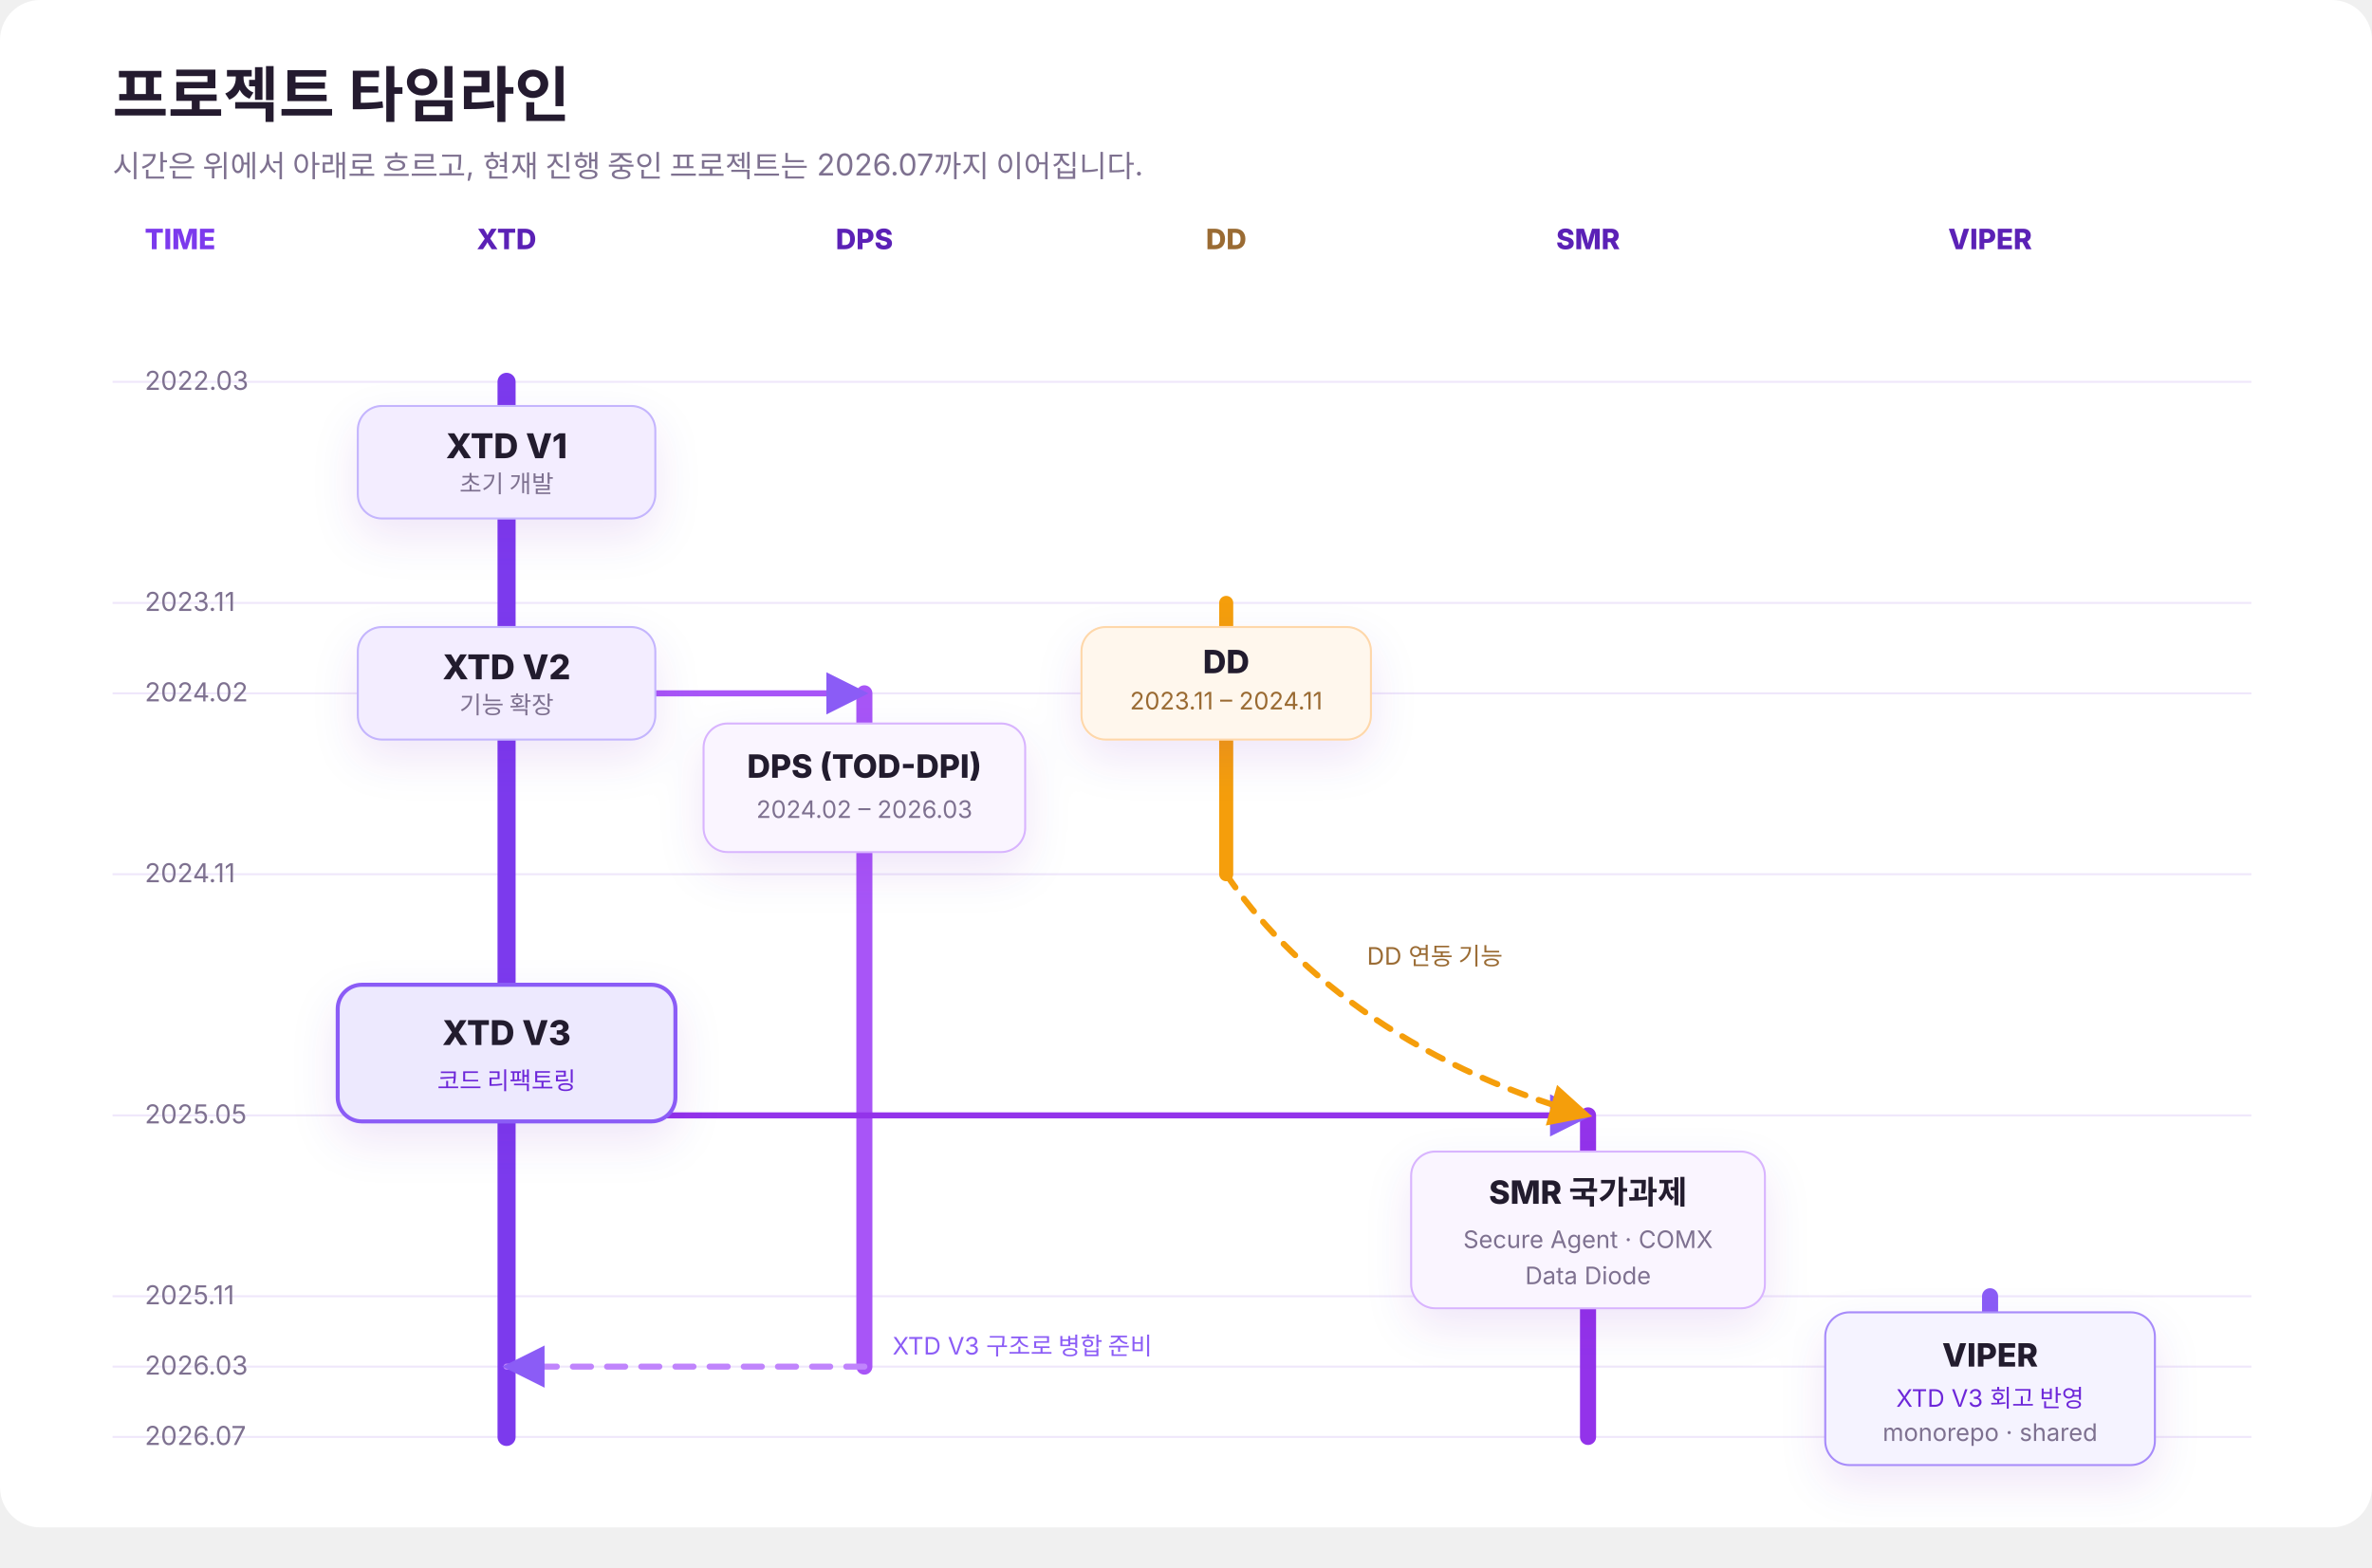
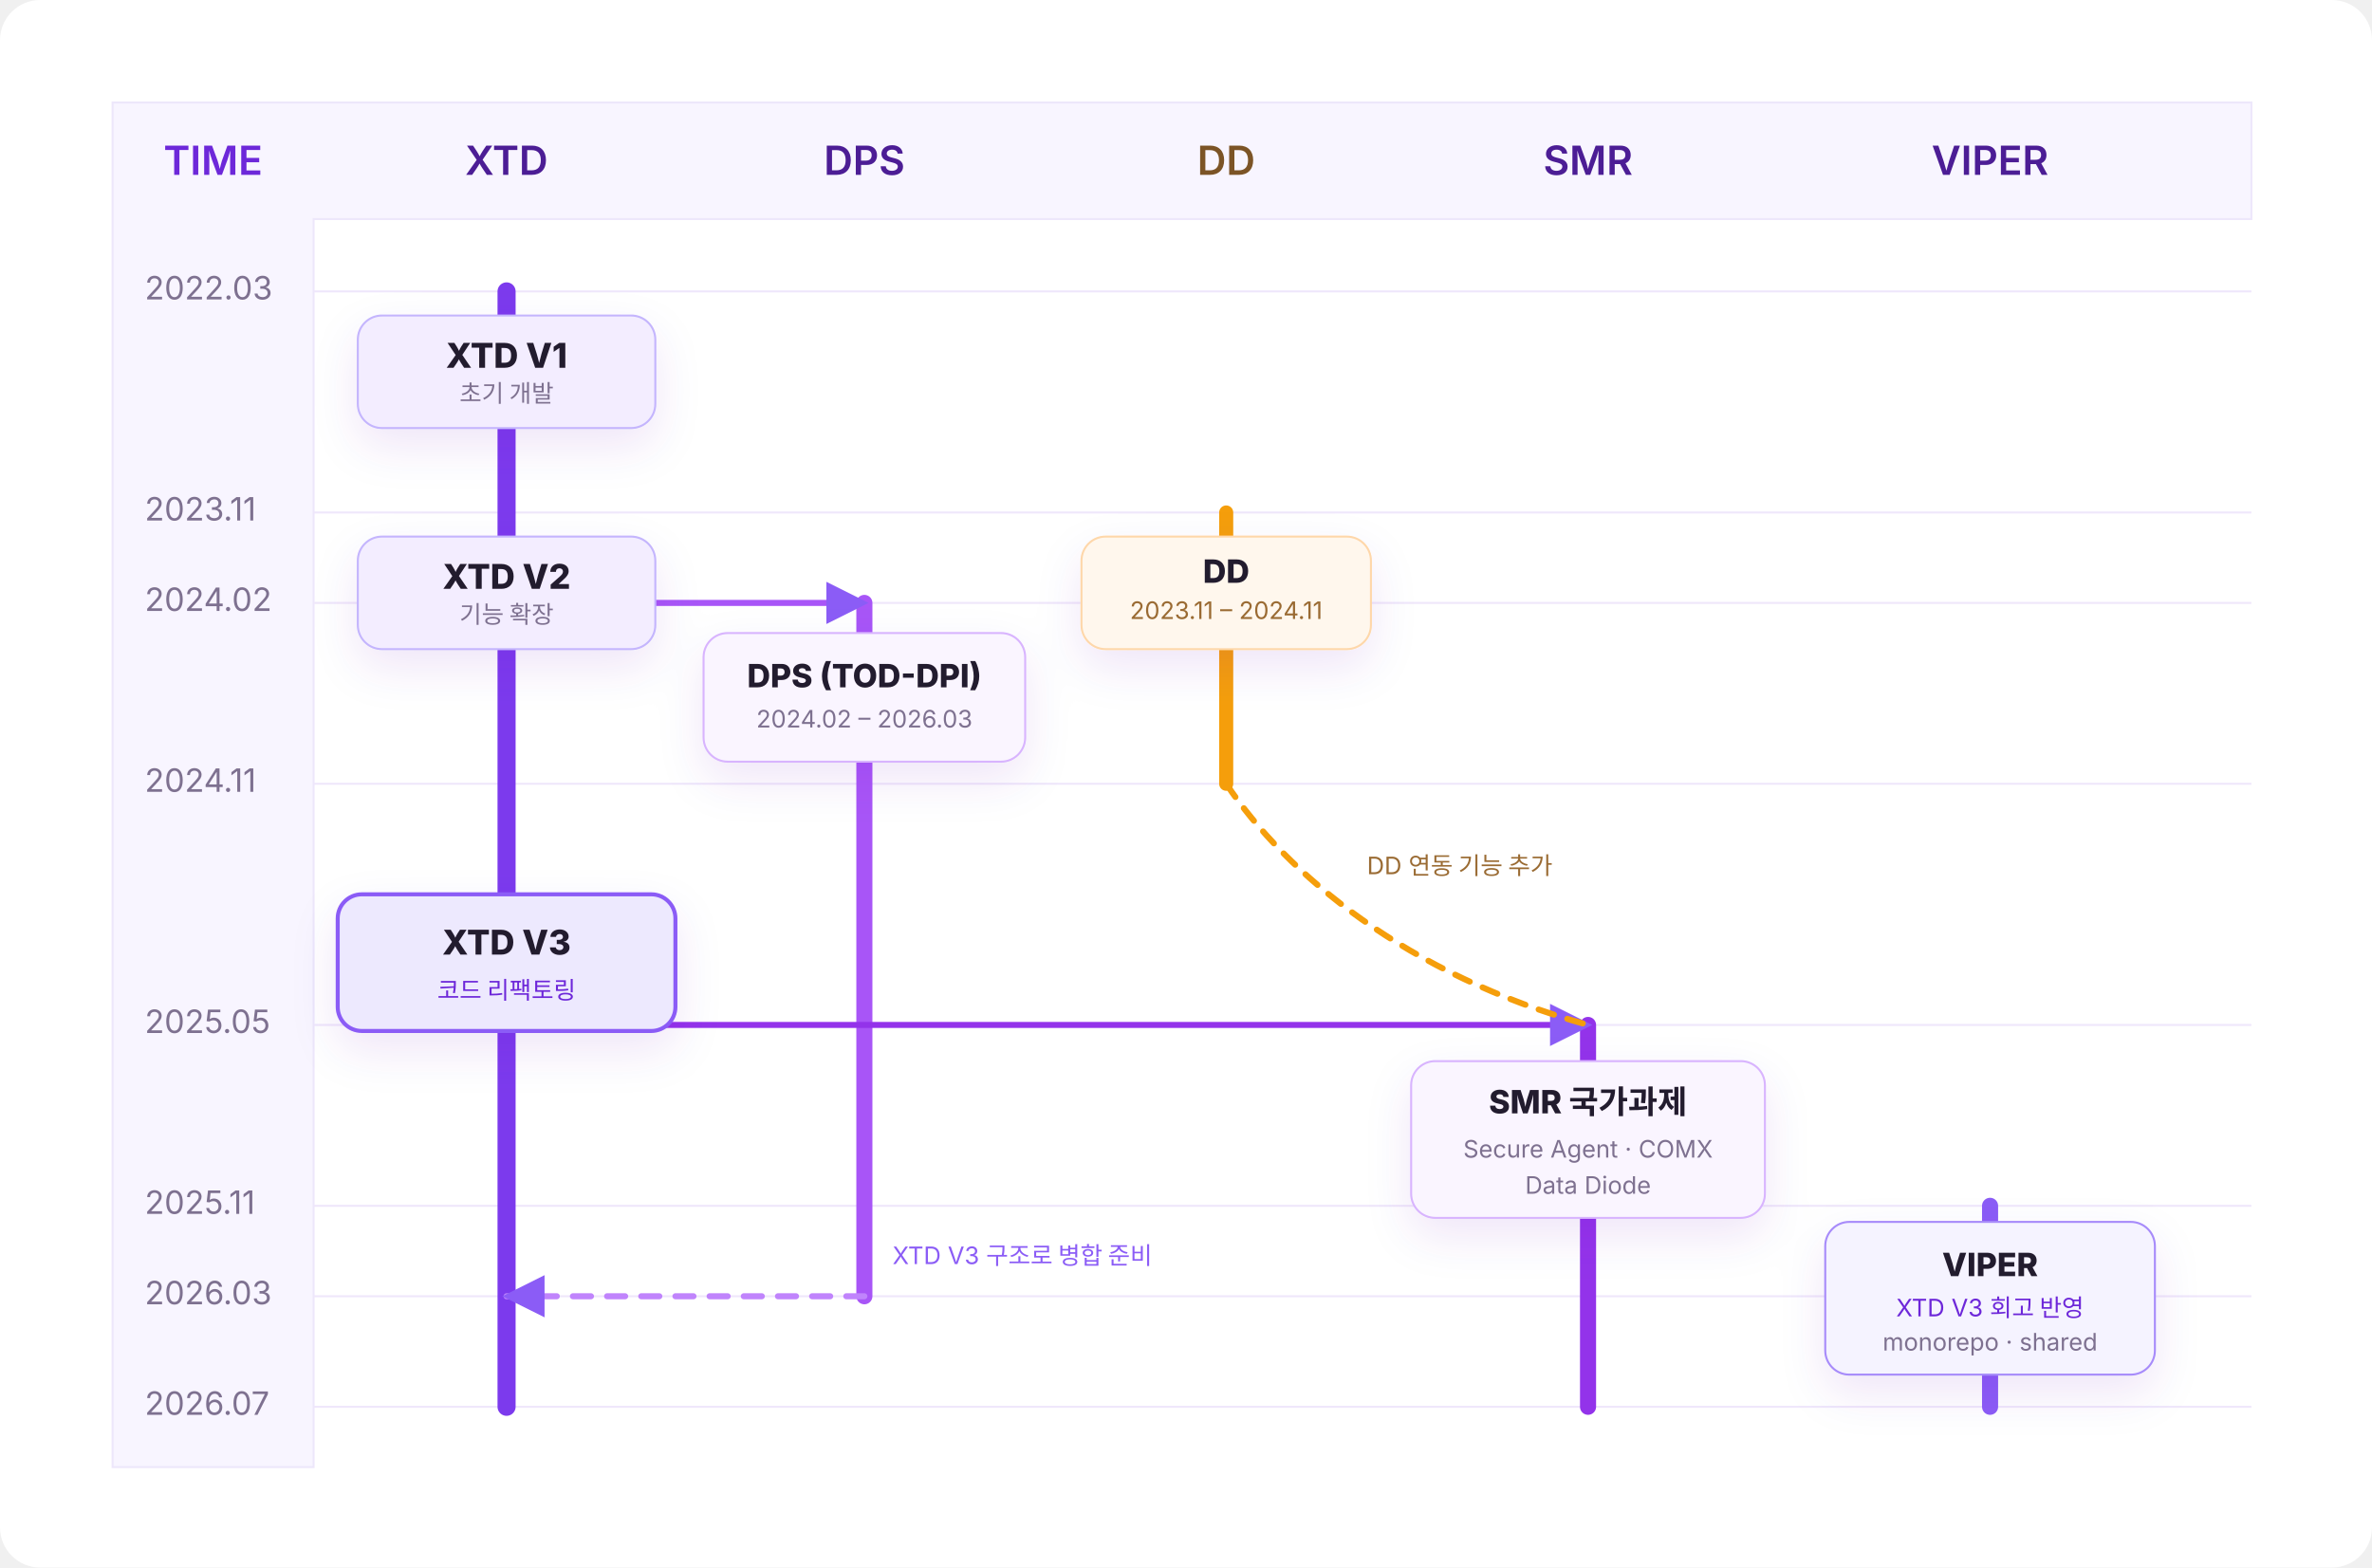
- <svg xmlns="http://www.w3.org/2000/svg" viewBox="0 0 1180 780" role="img" aria-labelledby="title desc">
+ <svg xmlns="http://www.w3.org/2000/svg" viewBox="0 0 1180 780" preserveAspectRatio="xMidYMid meet" role="img" aria-labelledby="title desc">
  <defs>
    <marker id="arrow-purple" viewBox="0 0 10 10" refX="9" refY="5" markerWidth="7" markerHeight="7" orient="auto-start-reverse">
      <path d="M 0 0 L 10 5 L 0 10 z" fill="#8b5cf6" />
    </marker>
    <marker id="arrow-amber" viewBox="0 0 10 10" refX="9" refY="5" markerWidth="7" markerHeight="7" orient="auto-start-reverse">
      <path d="M 0 0 L 10 5 L 0 10 z" fill="#f59e0b" />
    </marker>
    <filter id="softShadow" x="-12%" y="-12%" width="124%" height="138%">
      <feDropShadow dx="0" dy="9" stdDeviation="11" flood-color="#5b21b6" flood-opacity="0.10" />
    </filter>
  </defs>
-   <rect width="1180" height="760" rx="20" fill="#ffffff" />
-   <text x="56" y="58" fill="#241b2f" font-family="-apple-system, BlinkMacSystemFont, 'Noto Sans KR', sans-serif" font-size="30" font-weight="800">프로젝트 타임라인</text>
-   <text x="56" y="88" fill="#7e7190" font-family="-apple-system, BlinkMacSystemFont, 'Noto Sans KR', sans-serif" font-size="15">시간은 위에서 아래로 흐르고, 현재 진행 중인 프로젝트는 2026.07까지 이어집니다.</text>
-   <g font-family="-apple-system, BlinkMacSystemFont, 'Noto Sans KR', sans-serif">
-     <text x="72" y="124" fill="#7c3aed" font-size="14" font-weight="800">TIME</text>
-     <text x="252" y="124" fill="#5b21b6" font-size="14" font-weight="800" text-anchor="middle">XTD</text>
-     <text x="430" y="124" fill="#5b21b6" font-size="14" font-weight="800" text-anchor="middle">DPS</text>
-     <text x="610" y="124" fill="#9a6b33" font-size="14" font-weight="800" text-anchor="middle">DD</text>
-     <text x="790" y="124" fill="#5b21b6" font-size="14" font-weight="800" text-anchor="middle">SMR</text>
-     <text x="990" y="124" fill="#5b21b6" font-size="14" font-weight="800" text-anchor="middle">VIPER</text>
-   </g>
-   <g stroke="#efe7fb" stroke-width="1">
-     <line x1="56" y1="190" x2="1120" y2="190" />
-     <line x1="56" y1="300" x2="1120" y2="300" />
-     <line x1="56" y1="345" x2="1120" y2="345" />
-     <line x1="56" y1="435" x2="1120" y2="435" />
-     <line x1="56" y1="555" x2="1120" y2="555" />
-     <line x1="56" y1="645" x2="1120" y2="645" />
-     <line x1="56" y1="680" x2="1120" y2="680" />
-     <line x1="56" y1="715" x2="1120" y2="715" />
-   </g>
-   <g font-family="-apple-system, BlinkMacSystemFont, 'Noto Sans KR', sans-serif" fill="#7e7190" font-size="13">
-     <text x="72" y="194">2022.03</text>
-     <text x="72" y="304">2023.11</text>
-     <text x="72" y="349">2024.02</text>
-     <text x="72" y="439">2024.11</text>
-     <text x="72" y="559">2025.05</text>
-     <text x="72" y="649">2025.11</text>
-     <text x="72" y="684">2026.03</text>
-     <text x="72" y="719">2026.07</text>
-   </g>
-   <g fill="none" stroke-linecap="round" stroke-linejoin="round">
-     <line x1="252" y1="190" x2="252" y2="715" stroke="#7c3aed" stroke-width="9" />
-     <line x1="430" y1="345" x2="430" y2="680" stroke="#a855f7" stroke-width="8" />
-     <line x1="610" y1="300" x2="610" y2="435" stroke="#f59e0b" stroke-width="7" />
-     <line x1="790" y1="555" x2="790" y2="715" stroke="#9333ea" stroke-width="8" />
-     <line x1="990" y1="645" x2="990" y2="715" stroke="#8b5cf6" stroke-width="8" />
-     <path d="M 252 345 C 300 345, 350 345, 430 345" stroke="#a855f7" stroke-width="3" marker-end="url(#arrow-purple)" />
-     <path d="M 252 555 C 420 555, 610 555, 790 555" stroke="#9333ea" stroke-width="3" marker-end="url(#arrow-purple)" />
-     <path d="M 610 435 C 640 480, 700 530, 790 555" stroke="#f59e0b" stroke-width="3" stroke-dasharray="8 7" marker-end="url(#arrow-amber)" />
-     <path d="M 430 680 C 370 680, 310 680, 252 680" stroke="#c084fc" stroke-width="3" stroke-dasharray="9 8" marker-end="url(#arrow-purple)" />
-   </g>
-   <g filter="url(#softShadow)" font-family="-apple-system, BlinkMacSystemFont, 'Noto Sans KR', sans-serif">
-     <rect x="178" y="202" width="148" height="56" rx="12" fill="#f3edff" stroke="#c4b5fd" />
-     <text x="252" y="228" text-anchor="middle" fill="#241b2f" font-size="17" font-weight="800">XTD V1</text>
-     <text x="252" y="245" text-anchor="middle" fill="#7e7190" font-size="12">초기 개발</text>
-     <rect x="178" y="312" width="148" height="56" rx="12" fill="#f3edff" stroke="#c4b5fd" />
-     <text x="252" y="338" text-anchor="middle" fill="#241b2f" font-size="17" font-weight="800">XTD V2</text>
-     <text x="252" y="355" text-anchor="middle" fill="#7e7190" font-size="12">기능 확장</text>
-     <rect x="168" y="490" width="168" height="68" rx="12" fill="#ede9fe" stroke="#8b5cf6" stroke-width="2" />
-     <text x="252" y="520" text-anchor="middle" fill="#241b2f" font-size="17" font-weight="800">XTD V3</text>
-     <text x="252" y="542" text-anchor="middle" fill="#6d28d9" font-size="12">코드 리팩토링</text>
-     <rect x="350" y="360" width="160" height="64" rx="12" fill="#faf5ff" stroke="#d8b4fe" />
-     <text x="430" y="387" text-anchor="middle" fill="#241b2f" font-size="16" font-weight="800">DPS (TOD-DPI)</text>
-     <text x="430" y="407" text-anchor="middle" fill="#7e7190" font-size="12">2024.02 – 2026.03</text>
-     <rect x="538" y="312" width="144" height="56" rx="12" fill="#fff7ed" stroke="#fed7aa" />
-     <text x="610" y="335" text-anchor="middle" fill="#241b2f" font-size="16" font-weight="800">DD</text>
-     <text x="610" y="353" text-anchor="middle" fill="#9a6b33" font-size="12">2023.11 – 2024.11</text>
-     <rect x="702" y="573" width="176" height="78" rx="12" fill="#faf5ff" stroke="#d8b4fe" />
-     <text x="790" y="599" text-anchor="middle" fill="#241b2f" font-size="16" font-weight="800">SMR 국가과제</text>
-     <text x="790" y="621" text-anchor="middle" fill="#7e7190" font-size="12">Secure Agent · COMX</text>
-     <text x="790" y="639" text-anchor="middle" fill="#7e7190" font-size="12">Data Diode</text>
-     <rect x="908" y="653" width="164" height="76" rx="12" fill="#f5f3ff" stroke="#a78bfa" />
-     <text x="990" y="680" text-anchor="middle" fill="#241b2f" font-size="16" font-weight="800">VIPER</text>
-     <text x="990" y="700" text-anchor="middle" fill="#6d28d9" font-size="12">XTD V3 회고 반영</text>
-     <text x="990" y="717" text-anchor="middle" fill="#7e7190" font-size="12">monorepo · shared</text>
-   </g>
-   <g font-family="-apple-system, BlinkMacSystemFont, 'Noto Sans KR', sans-serif" font-size="12">
-     <text x="680" y="480" fill="#9a6b33">DD 연동 기능</text>
-     <text x="444" y="674" fill="#8b5cf6">XTD V3 구조로 병합 준비</text>
+   <rect width="1180" height="780" rx="20" fill="#ffffff" />
+   <g transform="translate(0,-45)">
+     <path d="M 56 96 H 1120 V 154 H 156 V 775 H 56 Z" fill="#f8f5ff" stroke="#ede7fb" />
+     <g font-family="-apple-system, BlinkMacSystemFont, 'Noto Sans KR', sans-serif">
+       <text x="106" y="132" fill="#6d28d9" font-size="20" font-weight="600" text-anchor="middle">TIME</text>
+       <text x="252" y="132" fill="#4c1d95" font-size="20" font-weight="600" text-anchor="middle">XTD</text>
+       <text x="430" y="132" fill="#4c1d95" font-size="20" font-weight="600" text-anchor="middle">DPS</text>
+       <text x="610" y="132" fill="#7c5426" font-size="20" font-weight="600" text-anchor="middle">DD</text>
+       <text x="790" y="132" fill="#4c1d95" font-size="20" font-weight="600" text-anchor="middle">SMR</text>
+       <text x="990" y="132" fill="#4c1d95" font-size="20" font-weight="600" text-anchor="middle">VIPER</text>
+     </g>
+     <g stroke="#efe7fb" stroke-width="1">
+       <line x1="156" y1="190" x2="1120" y2="190" />
+       <line x1="156" y1="300" x2="1120" y2="300" />
+       <line x1="156" y1="345" x2="1120" y2="345" />
+       <line x1="156" y1="435" x2="1120" y2="435" />
+       <line x1="156" y1="555" x2="1120" y2="555" />
+       <line x1="156" y1="645" x2="1120" y2="645" />
+       <line x1="156" y1="690" x2="1120" y2="690" />
+       <line x1="156" y1="745" x2="1120" y2="745" />
+     </g>
+     <g font-family="-apple-system, BlinkMacSystemFont, 'Noto Sans KR', sans-serif" fill="#7e7190" font-size="16">
+       <text x="72" y="194">2022.03</text>
+       <text x="72" y="304">2023.11</text>
+       <text x="72" y="349">2024.02</text>
+       <text x="72" y="439">2024.11</text>
+       <text x="72" y="559">2025.05</text>
+       <text x="72" y="649">2025.11</text>
+       <text x="72" y="694">2026.03</text>
+       <text x="72" y="749">2026.07</text>
+     </g>
+     <g fill="none" stroke-linecap="round" stroke-linejoin="round">
+       <line x1="252" y1="190" x2="252" y2="745" stroke="#7c3aed" stroke-width="9" />
+       <line x1="430" y1="345" x2="430" y2="690" stroke="#a855f7" stroke-width="8" />
+       <line x1="610" y1="300" x2="610" y2="435" stroke="#f59e0b" stroke-width="7" />
+       <line x1="790" y1="555" x2="790" y2="745" stroke="#9333ea" stroke-width="8" />
+       <line x1="990" y1="645" x2="990" y2="745" stroke="#8b5cf6" stroke-width="8" />
+       <path d="M 252 345 C 300 345, 350 345, 430 345" stroke="#a855f7" stroke-width="3" marker-end="url(#arrow-purple)" />
+       <path d="M 252 555 C 420 555, 610 555, 790 555" stroke="#9333ea" stroke-width="3" marker-end="url(#arrow-purple)" />
+       <path d="M 610 435 C 640 480, 700 530, 790 555" stroke="#f59e0b" stroke-width="3" stroke-dasharray="8 7" />
+       <path d="M 430 690 C 370 690, 310 690, 252 690" stroke="#c084fc" stroke-width="3" stroke-dasharray="9 8" marker-end="url(#arrow-purple)" />
+     </g>
+     <g filter="url(#softShadow)" font-family="-apple-system, BlinkMacSystemFont, 'Noto Sans KR', sans-serif">
+       <rect x="178" y="202" width="148" height="56" rx="12" fill="#f3edff" stroke="#c4b5fd" />
+       <text x="252" y="228" text-anchor="middle" fill="#241b2f" font-size="17" font-weight="800">XTD V1</text>
+       <text x="252" y="245" text-anchor="middle" fill="#7e7190" font-size="12">초기 개발</text>
+       <rect x="178" y="312" width="148" height="56" rx="12" fill="#f3edff" stroke="#c4b5fd" />
+       <text x="252" y="338" text-anchor="middle" fill="#241b2f" font-size="17" font-weight="800">XTD V2</text>
+       <text x="252" y="355" text-anchor="middle" fill="#7e7190" font-size="12">기능 확장</text>
+       <rect x="168" y="490" width="168" height="68" rx="12" fill="#ede9fe" stroke="#8b5cf6" stroke-width="2" />
+       <text x="252" y="520" text-anchor="middle" fill="#241b2f" font-size="17" font-weight="800">XTD V3</text>
+       <text x="252" y="542" text-anchor="middle" fill="#6d28d9" font-size="12">코드 리팩토링</text>
+       <rect x="350" y="360" width="160" height="64" rx="12" fill="#faf5ff" stroke="#d8b4fe" />
+       <text x="430" y="387" text-anchor="middle" fill="#241b2f" font-size="16" font-weight="800">DPS (TOD-DPI)</text>
+       <text x="430" y="407" text-anchor="middle" fill="#7e7190" font-size="12">2024.02 – 2026.03</text>
+       <rect x="538" y="312" width="144" height="56" rx="12" fill="#fff7ed" stroke="#fed7aa" />
+       <text x="610" y="335" text-anchor="middle" fill="#241b2f" font-size="16" font-weight="800">DD</text>
+       <text x="610" y="353" text-anchor="middle" fill="#9a6b33" font-size="12">2023.11 – 2024.11</text>
+       <rect x="702" y="573" width="176" height="78" rx="12" fill="#faf5ff" stroke="#d8b4fe" />
+       <text x="790" y="599" text-anchor="middle" fill="#241b2f" font-size="16" font-weight="800">SMR 국가과제</text>
+       <text x="790" y="621" text-anchor="middle" fill="#7e7190" font-size="12">Secure Agent · COMX</text>
+       <text x="790" y="639" text-anchor="middle" fill="#7e7190" font-size="12">Data Diode</text>
+       <rect x="908" y="653" width="164" height="76" rx="12" fill="#f5f3ff" stroke="#a78bfa" />
+       <text x="990" y="680" text-anchor="middle" fill="#241b2f" font-size="16" font-weight="800">VIPER</text>
+       <text x="990" y="700" text-anchor="middle" fill="#6d28d9" font-size="12">XTD V3 회고 반영</text>
+       <text x="990" y="717" text-anchor="middle" fill="#7e7190" font-size="12">monorepo · shared</text>
+     </g>
+     <g font-family="-apple-system, BlinkMacSystemFont, 'Noto Sans KR', sans-serif" font-size="12">
+       <text x="680" y="480" fill="#9a6b33">DD 연동 기능 추가</text>
+       <text x="444" y="674" fill="#8b5cf6">XTD V3 구조로 병합 준비</text>
+     </g>
  </g>
</svg>
